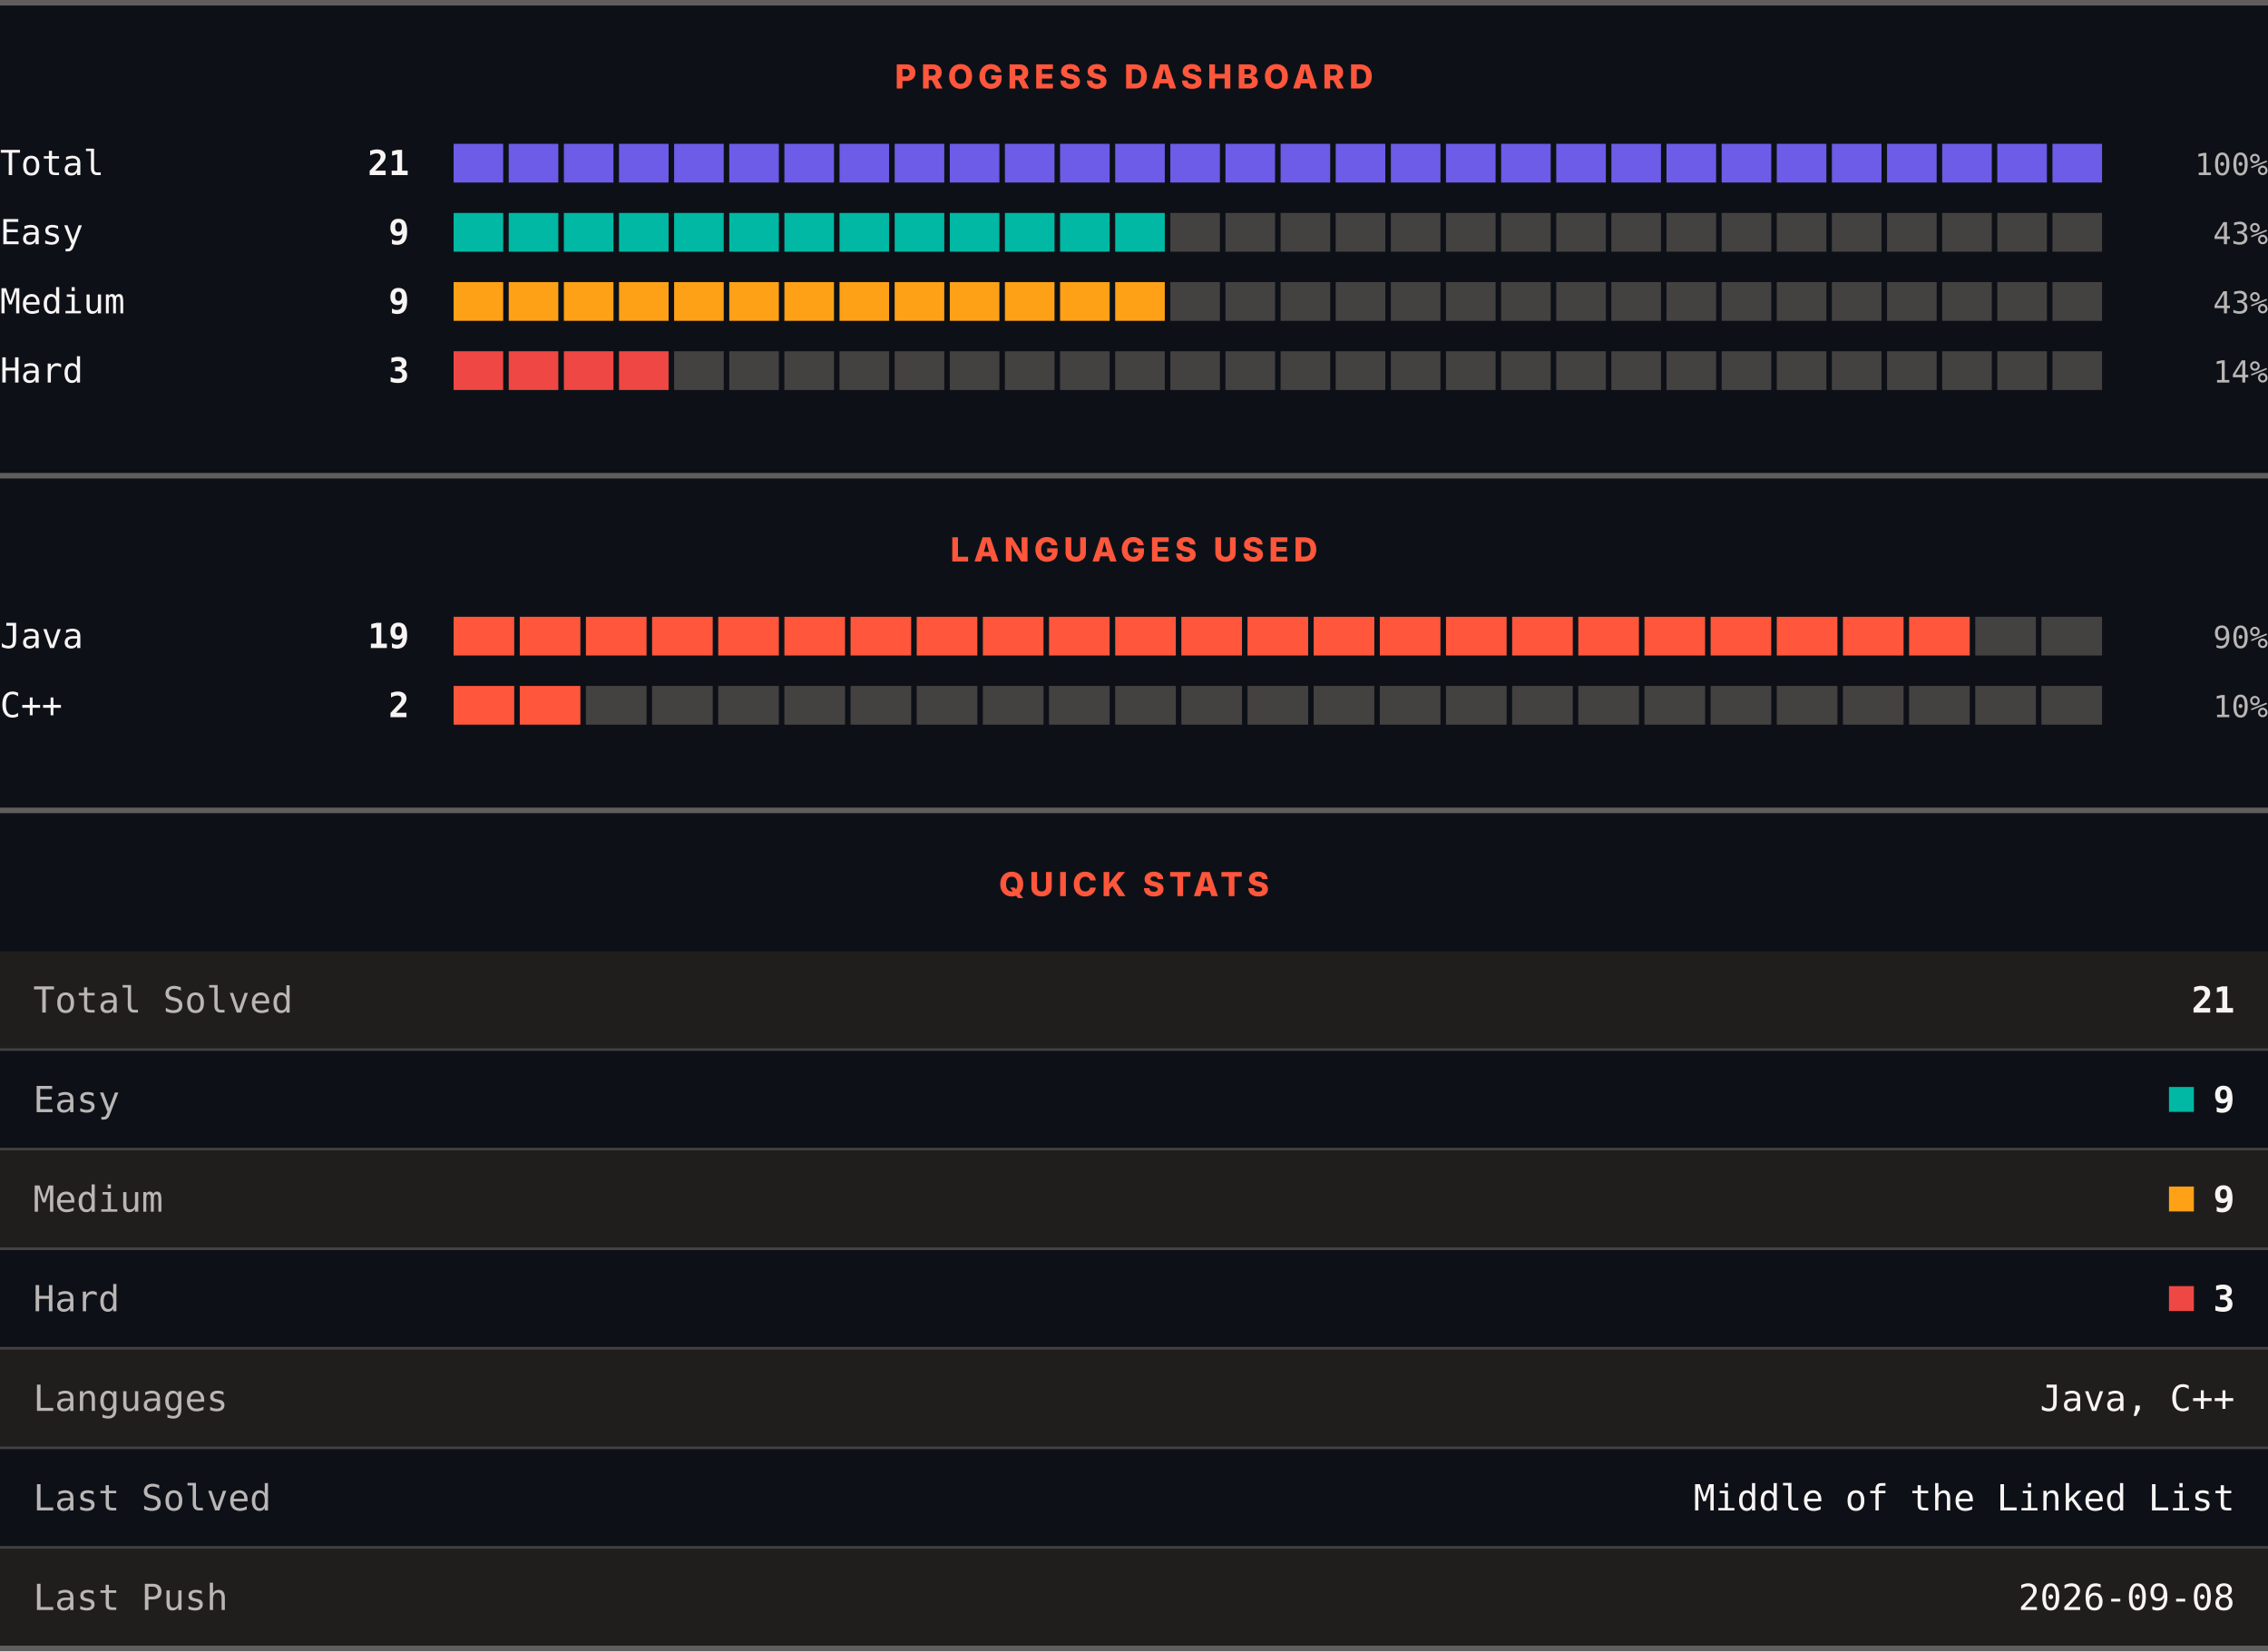
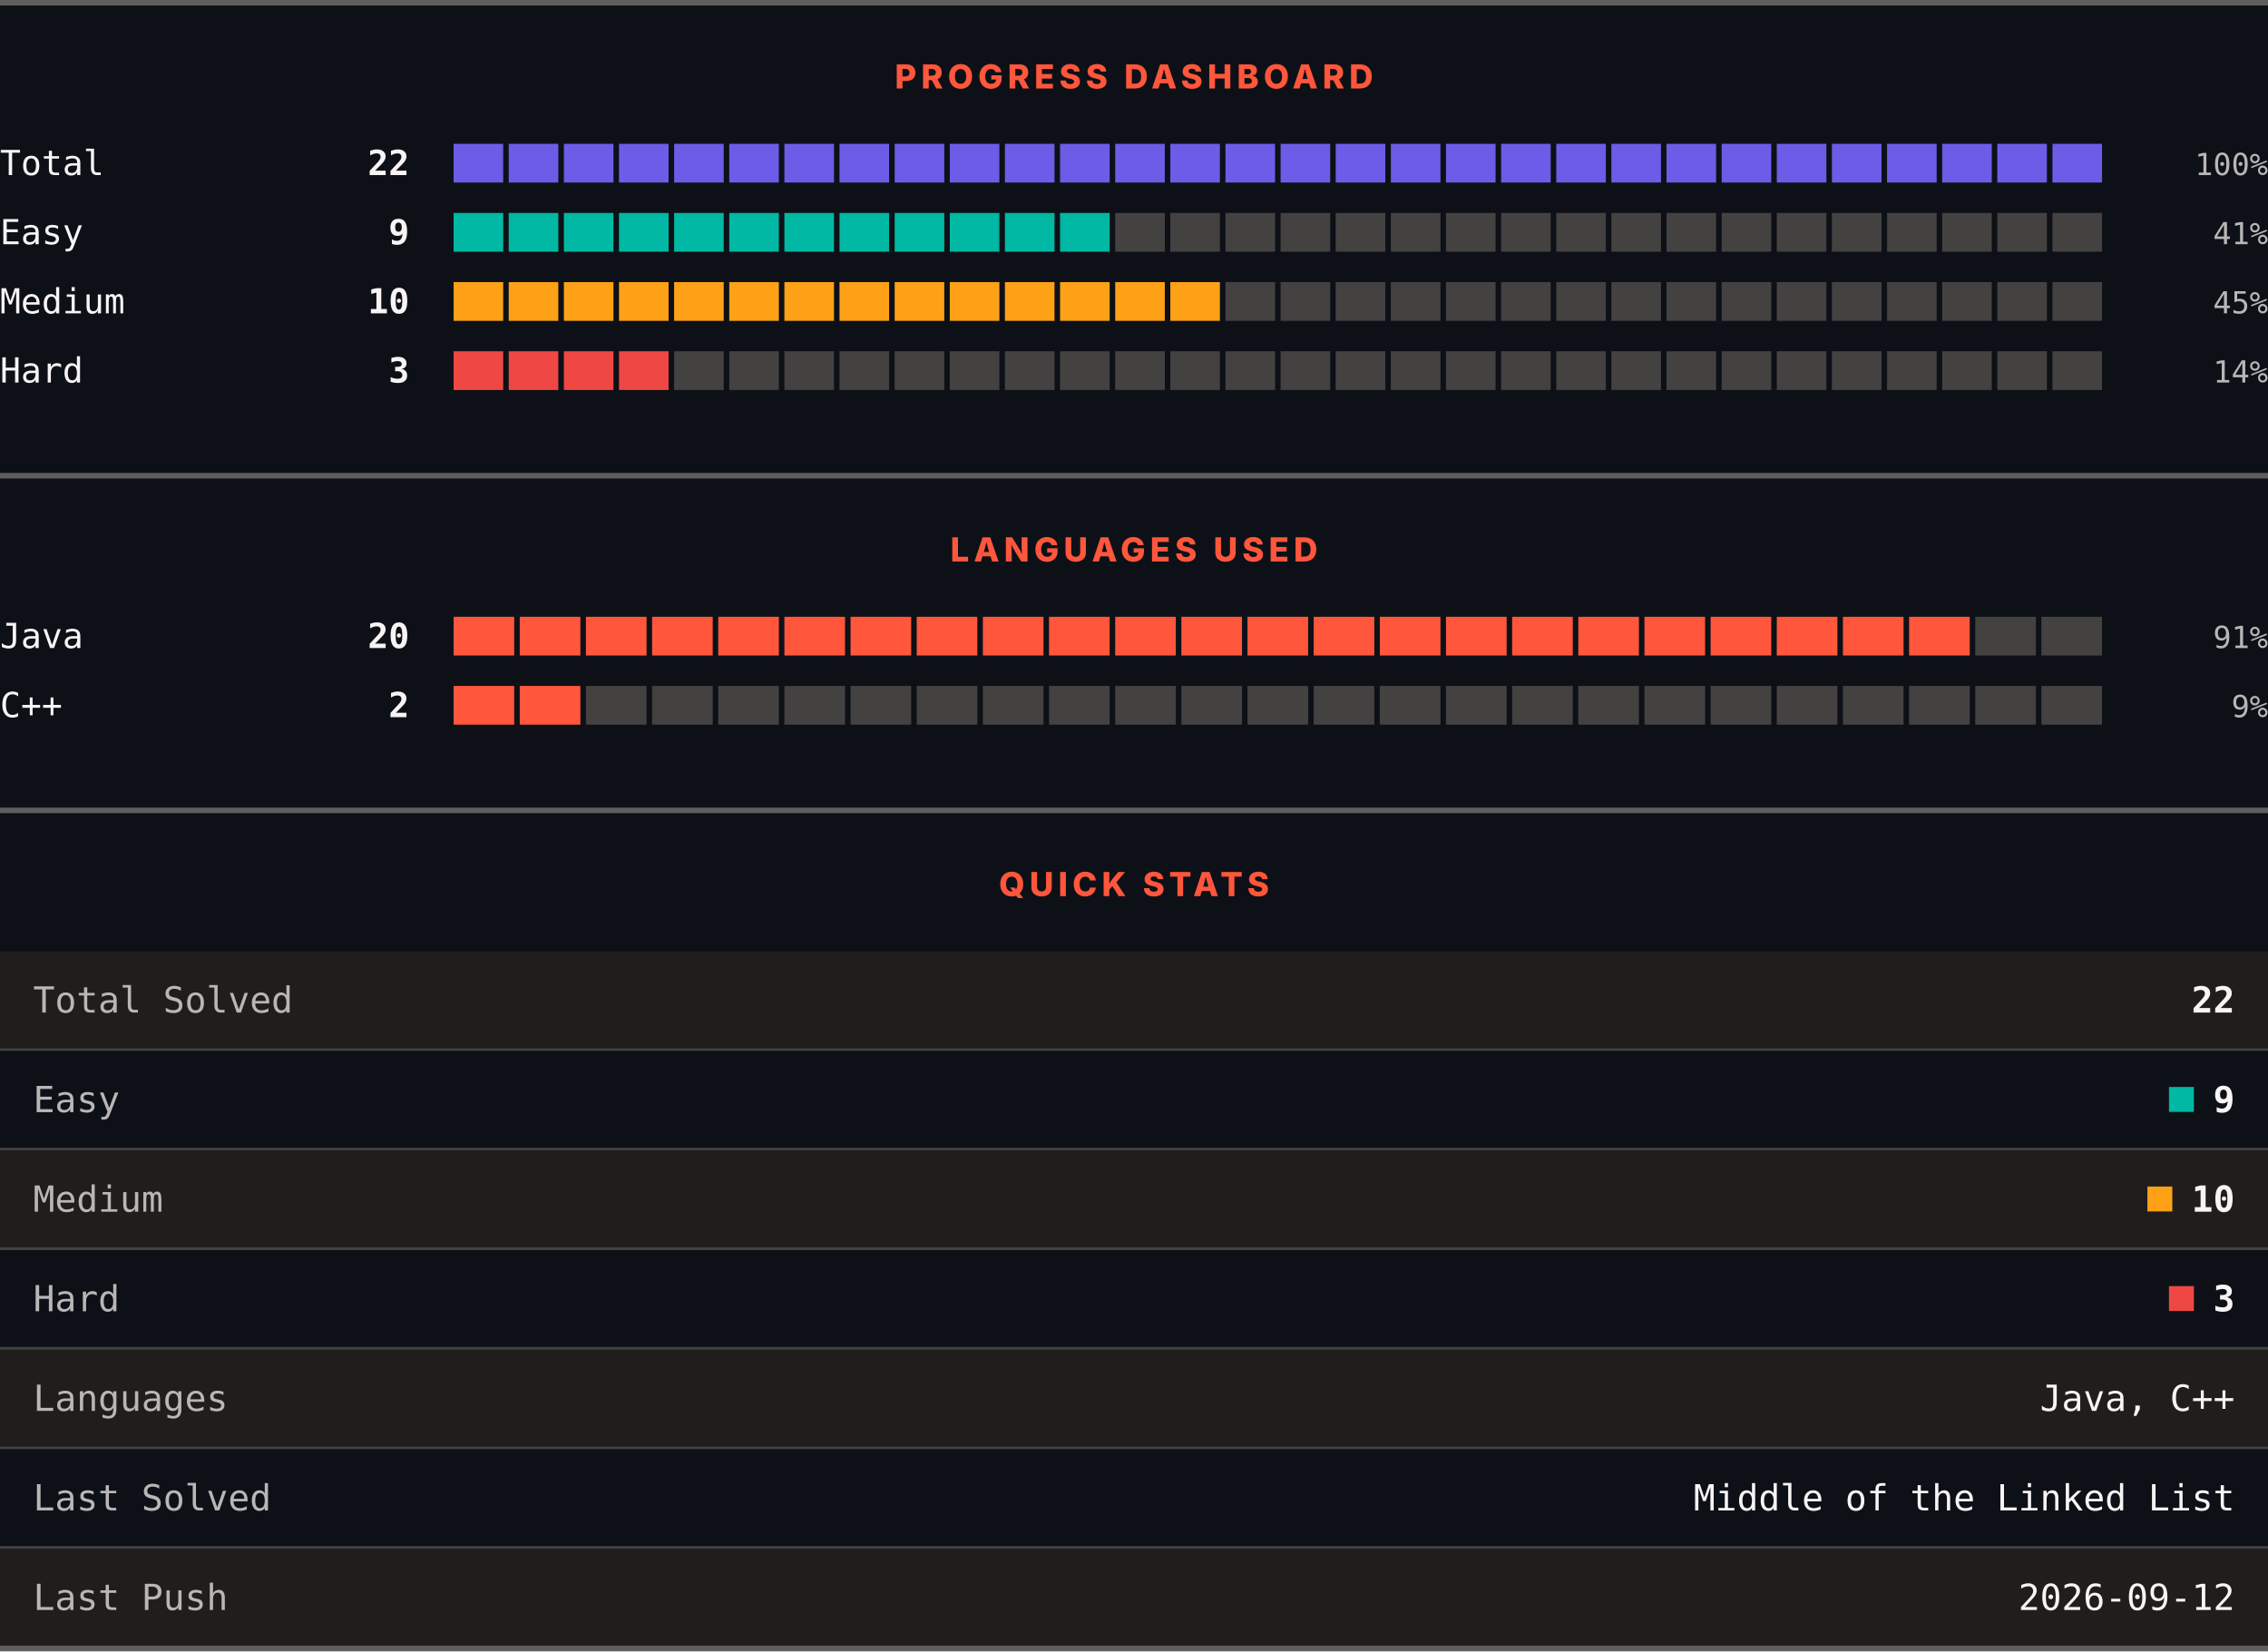
<svg xmlns="http://www.w3.org/2000/svg" width="820" height="597" viewBox="0 0 820 597" role="img" aria-label="LeetCode progress, languages and quick stats">
  <rect width="820" height="597" fill="#0d1117" />
  <rect x="0" y="0" width="820" height="2" fill="#605d5d" />
  <text x="410" y="32" text-anchor="middle" font-family="Archivo, system-ui, -apple-system, Segoe UI, sans-serif" font-size="12" font-weight="800" letter-spacing="1.68" fill="#ff563c">PROGRESS DASHBOARD</text>
  <text x="0" y="63.3" font-family="ui-monospace, SFMono-Regular, Menlo, Consolas, monospace" font-size="12.5" fill="#f8f4f4">Total</text>
-   <text x="148" y="63.3" text-anchor="end" font-family="ui-monospace, SFMono-Regular, Menlo, Consolas, monospace" font-size="12.5" font-weight="700" fill="#f8f4f4">21</text>
+   <text x="148" y="63.3" text-anchor="end" font-family="ui-monospace, SFMono-Regular, Menlo, Consolas, monospace" font-size="12.5" font-weight="700" fill="#f8f4f4">22</text>
  <rect x="164.00" y="52" width="17.93" height="14" fill="#6c5ce7" />
  <rect x="183.93" y="52" width="17.93" height="14" fill="#6c5ce7" />
  <rect x="203.87" y="52" width="17.93" height="14" fill="#6c5ce7" />
  <rect x="223.80" y="52" width="17.93" height="14" fill="#6c5ce7" />
  <rect x="243.73" y="52" width="17.93" height="14" fill="#6c5ce7" />
  <rect x="263.67" y="52" width="17.93" height="14" fill="#6c5ce7" />
  <rect x="283.60" y="52" width="17.93" height="14" fill="#6c5ce7" />
  <rect x="303.53" y="52" width="17.93" height="14" fill="#6c5ce7" />
  <rect x="323.47" y="52" width="17.93" height="14" fill="#6c5ce7" />
  <rect x="343.40" y="52" width="17.93" height="14" fill="#6c5ce7" />
  <rect x="363.33" y="52" width="17.93" height="14" fill="#6c5ce7" />
  <rect x="383.27" y="52" width="17.93" height="14" fill="#6c5ce7" />
  <rect x="403.20" y="52" width="17.93" height="14" fill="#6c5ce7" />
  <rect x="423.13" y="52" width="17.93" height="14" fill="#6c5ce7" />
  <rect x="443.07" y="52" width="17.93" height="14" fill="#6c5ce7" />
  <rect x="463.00" y="52" width="17.93" height="14" fill="#6c5ce7" />
  <rect x="482.93" y="52" width="17.93" height="14" fill="#6c5ce7" />
  <rect x="502.87" y="52" width="17.93" height="14" fill="#6c5ce7" />
  <rect x="522.80" y="52" width="17.93" height="14" fill="#6c5ce7" />
  <rect x="542.73" y="52" width="17.93" height="14" fill="#6c5ce7" />
  <rect x="562.67" y="52" width="17.93" height="14" fill="#6c5ce7" />
  <rect x="582.60" y="52" width="17.93" height="14" fill="#6c5ce7" />
  <rect x="602.53" y="52" width="17.93" height="14" fill="#6c5ce7" />
  <rect x="622.47" y="52" width="17.93" height="14" fill="#6c5ce7" />
  <rect x="642.40" y="52" width="17.93" height="14" fill="#6c5ce7" />
  <rect x="662.33" y="52" width="17.93" height="14" fill="#6c5ce7" />
  <rect x="682.27" y="52" width="17.93" height="14" fill="#6c5ce7" />
  <rect x="702.20" y="52" width="17.93" height="14" fill="#6c5ce7" />
  <rect x="722.13" y="52" width="17.93" height="14" fill="#6c5ce7" />
  <rect x="742.07" y="52" width="17.93" height="14" fill="#6c5ce7" />
  <text x="820" y="63.3" text-anchor="end" font-family="ui-monospace, SFMono-Regular, Menlo, Consolas, monospace" font-size="11" fill="#bab6b6">100%</text>
  <text x="0" y="88.3" font-family="ui-monospace, SFMono-Regular, Menlo, Consolas, monospace" font-size="12.5" fill="#f8f4f4">Easy</text>
  <text x="148" y="88.3" text-anchor="end" font-family="ui-monospace, SFMono-Regular, Menlo, Consolas, monospace" font-size="12.5" font-weight="700" fill="#f8f4f4">9</text>
  <rect x="164.00" y="77" width="17.93" height="14" fill="#00b8a3" />
  <rect x="183.93" y="77" width="17.93" height="14" fill="#00b8a3" />
  <rect x="203.87" y="77" width="17.93" height="14" fill="#00b8a3" />
  <rect x="223.80" y="77" width="17.93" height="14" fill="#00b8a3" />
  <rect x="243.73" y="77" width="17.93" height="14" fill="#00b8a3" />
  <rect x="263.67" y="77" width="17.93" height="14" fill="#00b8a3" />
  <rect x="283.60" y="77" width="17.93" height="14" fill="#00b8a3" />
  <rect x="303.53" y="77" width="17.93" height="14" fill="#00b8a3" />
  <rect x="323.47" y="77" width="17.93" height="14" fill="#00b8a3" />
  <rect x="343.40" y="77" width="17.93" height="14" fill="#00b8a3" />
  <rect x="363.33" y="77" width="17.93" height="14" fill="#00b8a3" />
  <rect x="383.27" y="77" width="17.93" height="14" fill="#00b8a3" />
-   <rect x="403.20" y="77" width="17.93" height="14" fill="#00b8a3" />
+   <rect x="403.20" y="77" width="17.93" height="14" fill="#444141" />
  <rect x="423.13" y="77" width="17.93" height="14" fill="#444141" />
  <rect x="443.07" y="77" width="17.93" height="14" fill="#444141" />
  <rect x="463.00" y="77" width="17.93" height="14" fill="#444141" />
  <rect x="482.93" y="77" width="17.93" height="14" fill="#444141" />
  <rect x="502.87" y="77" width="17.93" height="14" fill="#444141" />
  <rect x="522.80" y="77" width="17.93" height="14" fill="#444141" />
  <rect x="542.73" y="77" width="17.93" height="14" fill="#444141" />
  <rect x="562.67" y="77" width="17.93" height="14" fill="#444141" />
  <rect x="582.60" y="77" width="17.93" height="14" fill="#444141" />
  <rect x="602.53" y="77" width="17.93" height="14" fill="#444141" />
  <rect x="622.47" y="77" width="17.93" height="14" fill="#444141" />
  <rect x="642.40" y="77" width="17.93" height="14" fill="#444141" />
  <rect x="662.33" y="77" width="17.93" height="14" fill="#444141" />
  <rect x="682.27" y="77" width="17.93" height="14" fill="#444141" />
  <rect x="702.20" y="77" width="17.93" height="14" fill="#444141" />
  <rect x="722.13" y="77" width="17.93" height="14" fill="#444141" />
  <rect x="742.07" y="77" width="17.93" height="14" fill="#444141" />
-   <text x="820" y="88.3" text-anchor="end" font-family="ui-monospace, SFMono-Regular, Menlo, Consolas, monospace" font-size="11" fill="#bab6b6">43%</text>
+   <text x="820" y="88.3" text-anchor="end" font-family="ui-monospace, SFMono-Regular, Menlo, Consolas, monospace" font-size="11" fill="#bab6b6">41%</text>
  <text x="0" y="113.3" font-family="ui-monospace, SFMono-Regular, Menlo, Consolas, monospace" font-size="12.5" fill="#f8f4f4">Medium</text>
-   <text x="148" y="113.3" text-anchor="end" font-family="ui-monospace, SFMono-Regular, Menlo, Consolas, monospace" font-size="12.5" font-weight="700" fill="#f8f4f4">9</text>
+   <text x="148" y="113.3" text-anchor="end" font-family="ui-monospace, SFMono-Regular, Menlo, Consolas, monospace" font-size="12.5" font-weight="700" fill="#f8f4f4">10</text>
  <rect x="164.00" y="102" width="17.93" height="14" fill="#ffa116" />
  <rect x="183.93" y="102" width="17.93" height="14" fill="#ffa116" />
  <rect x="203.87" y="102" width="17.93" height="14" fill="#ffa116" />
  <rect x="223.80" y="102" width="17.93" height="14" fill="#ffa116" />
  <rect x="243.73" y="102" width="17.93" height="14" fill="#ffa116" />
  <rect x="263.67" y="102" width="17.93" height="14" fill="#ffa116" />
  <rect x="283.60" y="102" width="17.93" height="14" fill="#ffa116" />
  <rect x="303.53" y="102" width="17.93" height="14" fill="#ffa116" />
  <rect x="323.47" y="102" width="17.93" height="14" fill="#ffa116" />
  <rect x="343.40" y="102" width="17.93" height="14" fill="#ffa116" />
  <rect x="363.33" y="102" width="17.93" height="14" fill="#ffa116" />
  <rect x="383.27" y="102" width="17.93" height="14" fill="#ffa116" />
  <rect x="403.20" y="102" width="17.93" height="14" fill="#ffa116" />
-   <rect x="423.13" y="102" width="17.93" height="14" fill="#444141" />
+   <rect x="423.13" y="102" width="17.93" height="14" fill="#ffa116" />
  <rect x="443.07" y="102" width="17.93" height="14" fill="#444141" />
  <rect x="463.00" y="102" width="17.93" height="14" fill="#444141" />
  <rect x="482.93" y="102" width="17.93" height="14" fill="#444141" />
  <rect x="502.87" y="102" width="17.93" height="14" fill="#444141" />
  <rect x="522.80" y="102" width="17.93" height="14" fill="#444141" />
  <rect x="542.73" y="102" width="17.93" height="14" fill="#444141" />
  <rect x="562.67" y="102" width="17.93" height="14" fill="#444141" />
  <rect x="582.60" y="102" width="17.93" height="14" fill="#444141" />
  <rect x="602.53" y="102" width="17.93" height="14" fill="#444141" />
  <rect x="622.47" y="102" width="17.93" height="14" fill="#444141" />
  <rect x="642.40" y="102" width="17.93" height="14" fill="#444141" />
  <rect x="662.33" y="102" width="17.93" height="14" fill="#444141" />
  <rect x="682.27" y="102" width="17.93" height="14" fill="#444141" />
  <rect x="702.20" y="102" width="17.93" height="14" fill="#444141" />
  <rect x="722.13" y="102" width="17.93" height="14" fill="#444141" />
  <rect x="742.07" y="102" width="17.93" height="14" fill="#444141" />
-   <text x="820" y="113.3" text-anchor="end" font-family="ui-monospace, SFMono-Regular, Menlo, Consolas, monospace" font-size="11" fill="#bab6b6">43%</text>
+   <text x="820" y="113.3" text-anchor="end" font-family="ui-monospace, SFMono-Regular, Menlo, Consolas, monospace" font-size="11" fill="#bab6b6">45%</text>
  <text x="0" y="138.3" font-family="ui-monospace, SFMono-Regular, Menlo, Consolas, monospace" font-size="12.5" fill="#f8f4f4">Hard</text>
  <text x="148" y="138.3" text-anchor="end" font-family="ui-monospace, SFMono-Regular, Menlo, Consolas, monospace" font-size="12.5" font-weight="700" fill="#f8f4f4">3</text>
  <rect x="164.00" y="127" width="17.93" height="14" fill="#ef4743" />
  <rect x="183.93" y="127" width="17.93" height="14" fill="#ef4743" />
  <rect x="203.87" y="127" width="17.93" height="14" fill="#ef4743" />
  <rect x="223.80" y="127" width="17.93" height="14" fill="#ef4743" />
  <rect x="243.73" y="127" width="17.93" height="14" fill="#444141" />
  <rect x="263.67" y="127" width="17.93" height="14" fill="#444141" />
  <rect x="283.60" y="127" width="17.93" height="14" fill="#444141" />
  <rect x="303.53" y="127" width="17.93" height="14" fill="#444141" />
  <rect x="323.47" y="127" width="17.93" height="14" fill="#444141" />
  <rect x="343.40" y="127" width="17.93" height="14" fill="#444141" />
  <rect x="363.33" y="127" width="17.93" height="14" fill="#444141" />
  <rect x="383.27" y="127" width="17.93" height="14" fill="#444141" />
  <rect x="403.20" y="127" width="17.93" height="14" fill="#444141" />
  <rect x="423.13" y="127" width="17.93" height="14" fill="#444141" />
  <rect x="443.07" y="127" width="17.93" height="14" fill="#444141" />
  <rect x="463.00" y="127" width="17.93" height="14" fill="#444141" />
  <rect x="482.93" y="127" width="17.93" height="14" fill="#444141" />
  <rect x="502.87" y="127" width="17.93" height="14" fill="#444141" />
  <rect x="522.80" y="127" width="17.93" height="14" fill="#444141" />
  <rect x="542.73" y="127" width="17.93" height="14" fill="#444141" />
  <rect x="562.67" y="127" width="17.93" height="14" fill="#444141" />
  <rect x="582.60" y="127" width="17.93" height="14" fill="#444141" />
  <rect x="602.53" y="127" width="17.93" height="14" fill="#444141" />
  <rect x="622.47" y="127" width="17.93" height="14" fill="#444141" />
  <rect x="642.40" y="127" width="17.93" height="14" fill="#444141" />
  <rect x="662.33" y="127" width="17.93" height="14" fill="#444141" />
  <rect x="682.27" y="127" width="17.93" height="14" fill="#444141" />
  <rect x="702.20" y="127" width="17.93" height="14" fill="#444141" />
  <rect x="722.13" y="127" width="17.93" height="14" fill="#444141" />
  <rect x="742.07" y="127" width="17.93" height="14" fill="#444141" />
  <text x="820" y="138.3" text-anchor="end" font-family="ui-monospace, SFMono-Regular, Menlo, Consolas, monospace" font-size="11" fill="#bab6b6">14%</text>
  <rect x="0" y="171" width="820" height="2" fill="#605d5d" />
  <text x="410" y="203" text-anchor="middle" font-family="Archivo, system-ui, -apple-system, Segoe UI, sans-serif" font-size="12" font-weight="800" letter-spacing="1.68" fill="#ff563c">LANGUAGES USED</text>
  <text x="0" y="234.3" font-family="ui-monospace, SFMono-Regular, Menlo, Consolas, monospace" font-size="12.5" fill="#f8f4f4">Java</text>
-   <text x="148" y="234.3" text-anchor="end" font-family="ui-monospace, SFMono-Regular, Menlo, Consolas, monospace" font-size="12.5" font-weight="700" fill="#f8f4f4">19</text>
+   <text x="148" y="234.3" text-anchor="end" font-family="ui-monospace, SFMono-Regular, Menlo, Consolas, monospace" font-size="12.5" font-weight="700" fill="#f8f4f4">20</text>
  <rect x="164.00" y="223" width="21.92" height="14" fill="#ff563c" />
  <rect x="187.92" y="223" width="21.92" height="14" fill="#ff563c" />
  <rect x="211.84" y="223" width="21.92" height="14" fill="#ff563c" />
  <rect x="235.76" y="223" width="21.92" height="14" fill="#ff563c" />
  <rect x="259.68" y="223" width="21.92" height="14" fill="#ff563c" />
  <rect x="283.60" y="223" width="21.92" height="14" fill="#ff563c" />
  <rect x="307.52" y="223" width="21.92" height="14" fill="#ff563c" />
  <rect x="331.44" y="223" width="21.92" height="14" fill="#ff563c" />
  <rect x="355.36" y="223" width="21.92" height="14" fill="#ff563c" />
  <rect x="379.28" y="223" width="21.92" height="14" fill="#ff563c" />
  <rect x="403.20" y="223" width="21.92" height="14" fill="#ff563c" />
  <rect x="427.12" y="223" width="21.92" height="14" fill="#ff563c" />
  <rect x="451.04" y="223" width="21.92" height="14" fill="#ff563c" />
  <rect x="474.96" y="223" width="21.92" height="14" fill="#ff563c" />
  <rect x="498.88" y="223" width="21.92" height="14" fill="#ff563c" />
  <rect x="522.80" y="223" width="21.92" height="14" fill="#ff563c" />
  <rect x="546.72" y="223" width="21.92" height="14" fill="#ff563c" />
  <rect x="570.64" y="223" width="21.92" height="14" fill="#ff563c" />
  <rect x="594.56" y="223" width="21.92" height="14" fill="#ff563c" />
  <rect x="618.48" y="223" width="21.92" height="14" fill="#ff563c" />
  <rect x="642.40" y="223" width="21.92" height="14" fill="#ff563c" />
  <rect x="666.32" y="223" width="21.92" height="14" fill="#ff563c" />
  <rect x="690.24" y="223" width="21.92" height="14" fill="#ff563c" />
  <rect x="714.16" y="223" width="21.92" height="14" fill="#444141" />
  <rect x="738.08" y="223" width="21.92" height="14" fill="#444141" />
-   <text x="820" y="234.3" text-anchor="end" font-family="ui-monospace, SFMono-Regular, Menlo, Consolas, monospace" font-size="11" fill="#bab6b6">90%</text>
+   <text x="820" y="234.3" text-anchor="end" font-family="ui-monospace, SFMono-Regular, Menlo, Consolas, monospace" font-size="11" fill="#bab6b6">91%</text>
  <text x="0" y="259.3" font-family="ui-monospace, SFMono-Regular, Menlo, Consolas, monospace" font-size="12.5" fill="#f8f4f4">C++</text>
  <text x="148" y="259.3" text-anchor="end" font-family="ui-monospace, SFMono-Regular, Menlo, Consolas, monospace" font-size="12.5" font-weight="700" fill="#f8f4f4">2</text>
  <rect x="164.00" y="248" width="21.92" height="14" fill="#ff563c" />
  <rect x="187.92" y="248" width="21.92" height="14" fill="#ff563c" />
  <rect x="211.84" y="248" width="21.92" height="14" fill="#444141" />
  <rect x="235.76" y="248" width="21.92" height="14" fill="#444141" />
  <rect x="259.68" y="248" width="21.92" height="14" fill="#444141" />
  <rect x="283.60" y="248" width="21.92" height="14" fill="#444141" />
  <rect x="307.52" y="248" width="21.92" height="14" fill="#444141" />
  <rect x="331.44" y="248" width="21.92" height="14" fill="#444141" />
  <rect x="355.36" y="248" width="21.92" height="14" fill="#444141" />
  <rect x="379.28" y="248" width="21.92" height="14" fill="#444141" />
  <rect x="403.20" y="248" width="21.92" height="14" fill="#444141" />
  <rect x="427.12" y="248" width="21.92" height="14" fill="#444141" />
  <rect x="451.04" y="248" width="21.92" height="14" fill="#444141" />
  <rect x="474.96" y="248" width="21.92" height="14" fill="#444141" />
  <rect x="498.88" y="248" width="21.92" height="14" fill="#444141" />
  <rect x="522.80" y="248" width="21.92" height="14" fill="#444141" />
  <rect x="546.72" y="248" width="21.92" height="14" fill="#444141" />
  <rect x="570.64" y="248" width="21.92" height="14" fill="#444141" />
  <rect x="594.56" y="248" width="21.92" height="14" fill="#444141" />
  <rect x="618.48" y="248" width="21.92" height="14" fill="#444141" />
  <rect x="642.40" y="248" width="21.92" height="14" fill="#444141" />
  <rect x="666.32" y="248" width="21.92" height="14" fill="#444141" />
  <rect x="690.24" y="248" width="21.92" height="14" fill="#444141" />
  <rect x="714.16" y="248" width="21.92" height="14" fill="#444141" />
  <rect x="738.08" y="248" width="21.92" height="14" fill="#444141" />
-   <text x="820" y="259.3" text-anchor="end" font-family="ui-monospace, SFMono-Regular, Menlo, Consolas, monospace" font-size="11" fill="#bab6b6">10%</text>
+   <text x="820" y="259.3" text-anchor="end" font-family="ui-monospace, SFMono-Regular, Menlo, Consolas, monospace" font-size="11" fill="#bab6b6">9%</text>
  <rect x="0" y="292" width="820" height="2" fill="#605d5d" />
  <text x="410" y="324" text-anchor="middle" font-family="Archivo, system-ui, -apple-system, Segoe UI, sans-serif" font-size="12" font-weight="800" letter-spacing="1.68" fill="#ff563c">QUICK STATS</text>
  <rect x="0" y="344" width="820" height="35" fill="#201e1d" />
  <text x="12" y="366.1" font-family="ui-monospace, SFMono-Regular, Menlo, Consolas, monospace" font-size="13" fill="#bab6b6">Total Solved</text>
-   <text x="808" y="366.1" text-anchor="end" font-family="ui-monospace, SFMono-Regular, Menlo, Consolas, monospace" font-size="13" font-weight="700" fill="#f8f4f4">21</text>
+   <text x="808" y="366.1" text-anchor="end" font-family="ui-monospace, SFMono-Regular, Menlo, Consolas, monospace" font-size="13" font-weight="700" fill="#f8f4f4">22</text>
  <rect x="0" y="379" width="820" height="1" fill="#444141" />
  <rect x="0" y="380" width="820" height="35" fill="#0d1117" />
  <text x="12" y="402.1" font-family="ui-monospace, SFMono-Regular, Menlo, Consolas, monospace" font-size="13" fill="#bab6b6">Easy</text>
  <rect x="784.2" y="393" width="9" height="9" fill="#00b8a3" />
  <text x="808" y="402.1" text-anchor="end" font-family="ui-monospace, SFMono-Regular, Menlo, Consolas, monospace" font-size="13" font-weight="700" fill="#f8f4f4">9</text>
  <rect x="0" y="415" width="820" height="1" fill="#444141" />
  <rect x="0" y="416" width="820" height="35" fill="#201e1d" />
  <text x="12" y="438.1" font-family="ui-monospace, SFMono-Regular, Menlo, Consolas, monospace" font-size="13" fill="#bab6b6">Medium</text>
-   <rect x="784.2" y="429" width="9" height="9" fill="#ffa116" />
-   <text x="808" y="438.1" text-anchor="end" font-family="ui-monospace, SFMono-Regular, Menlo, Consolas, monospace" font-size="13" font-weight="700" fill="#f8f4f4">9</text>
+   <rect x="776.4" y="429" width="9" height="9" fill="#ffa116" />
+   <text x="808" y="438.1" text-anchor="end" font-family="ui-monospace, SFMono-Regular, Menlo, Consolas, monospace" font-size="13" font-weight="700" fill="#f8f4f4">10</text>
  <rect x="0" y="451" width="820" height="1" fill="#444141" />
  <rect x="0" y="452" width="820" height="35" fill="#0d1117" />
  <text x="12" y="474.1" font-family="ui-monospace, SFMono-Regular, Menlo, Consolas, monospace" font-size="13" fill="#bab6b6">Hard</text>
  <rect x="784.2" y="465" width="9" height="9" fill="#ef4743" />
  <text x="808" y="474.1" text-anchor="end" font-family="ui-monospace, SFMono-Regular, Menlo, Consolas, monospace" font-size="13" font-weight="700" fill="#f8f4f4">3</text>
  <rect x="0" y="487" width="820" height="1" fill="#444141" />
  <rect x="0" y="488" width="820" height="35" fill="#201e1d" />
  <text x="12" y="510.1" font-family="ui-monospace, SFMono-Regular, Menlo, Consolas, monospace" font-size="13" fill="#bab6b6">Languages</text>
  <text x="808" y="510.1" text-anchor="end" font-family="ui-monospace, SFMono-Regular, Menlo, Consolas, monospace" font-size="13" fill="#f8f4f4">Java, C++</text>
  <rect x="0" y="523" width="820" height="1" fill="#444141" />
  <rect x="0" y="524" width="820" height="35" fill="#0d1117" />
  <text x="12" y="546.1" font-family="ui-monospace, SFMono-Regular, Menlo, Consolas, monospace" font-size="13" fill="#bab6b6">Last Solved</text>
  <text x="808" y="546.1" text-anchor="end" font-family="ui-monospace, SFMono-Regular, Menlo, Consolas, monospace" font-size="13" fill="#f8f4f4">Middle of the Linked List</text>
  <rect x="0" y="559" width="820" height="1" fill="#444141" />
  <rect x="0" y="560" width="820" height="35" fill="#201e1d" />
  <text x="12" y="582.1" font-family="ui-monospace, SFMono-Regular, Menlo, Consolas, monospace" font-size="13" fill="#bab6b6">Last Push</text>
-   <text x="808" y="582.1" text-anchor="end" font-family="ui-monospace, SFMono-Regular, Menlo, Consolas, monospace" font-size="13" fill="#f8f4f4">2026-09-08</text>
+   <text x="808" y="582.1" text-anchor="end" font-family="ui-monospace, SFMono-Regular, Menlo, Consolas, monospace" font-size="13" fill="#f8f4f4">2026-09-12</text>
  <rect x="0" y="595" width="820" height="2" fill="#605d5d" />
</svg>
